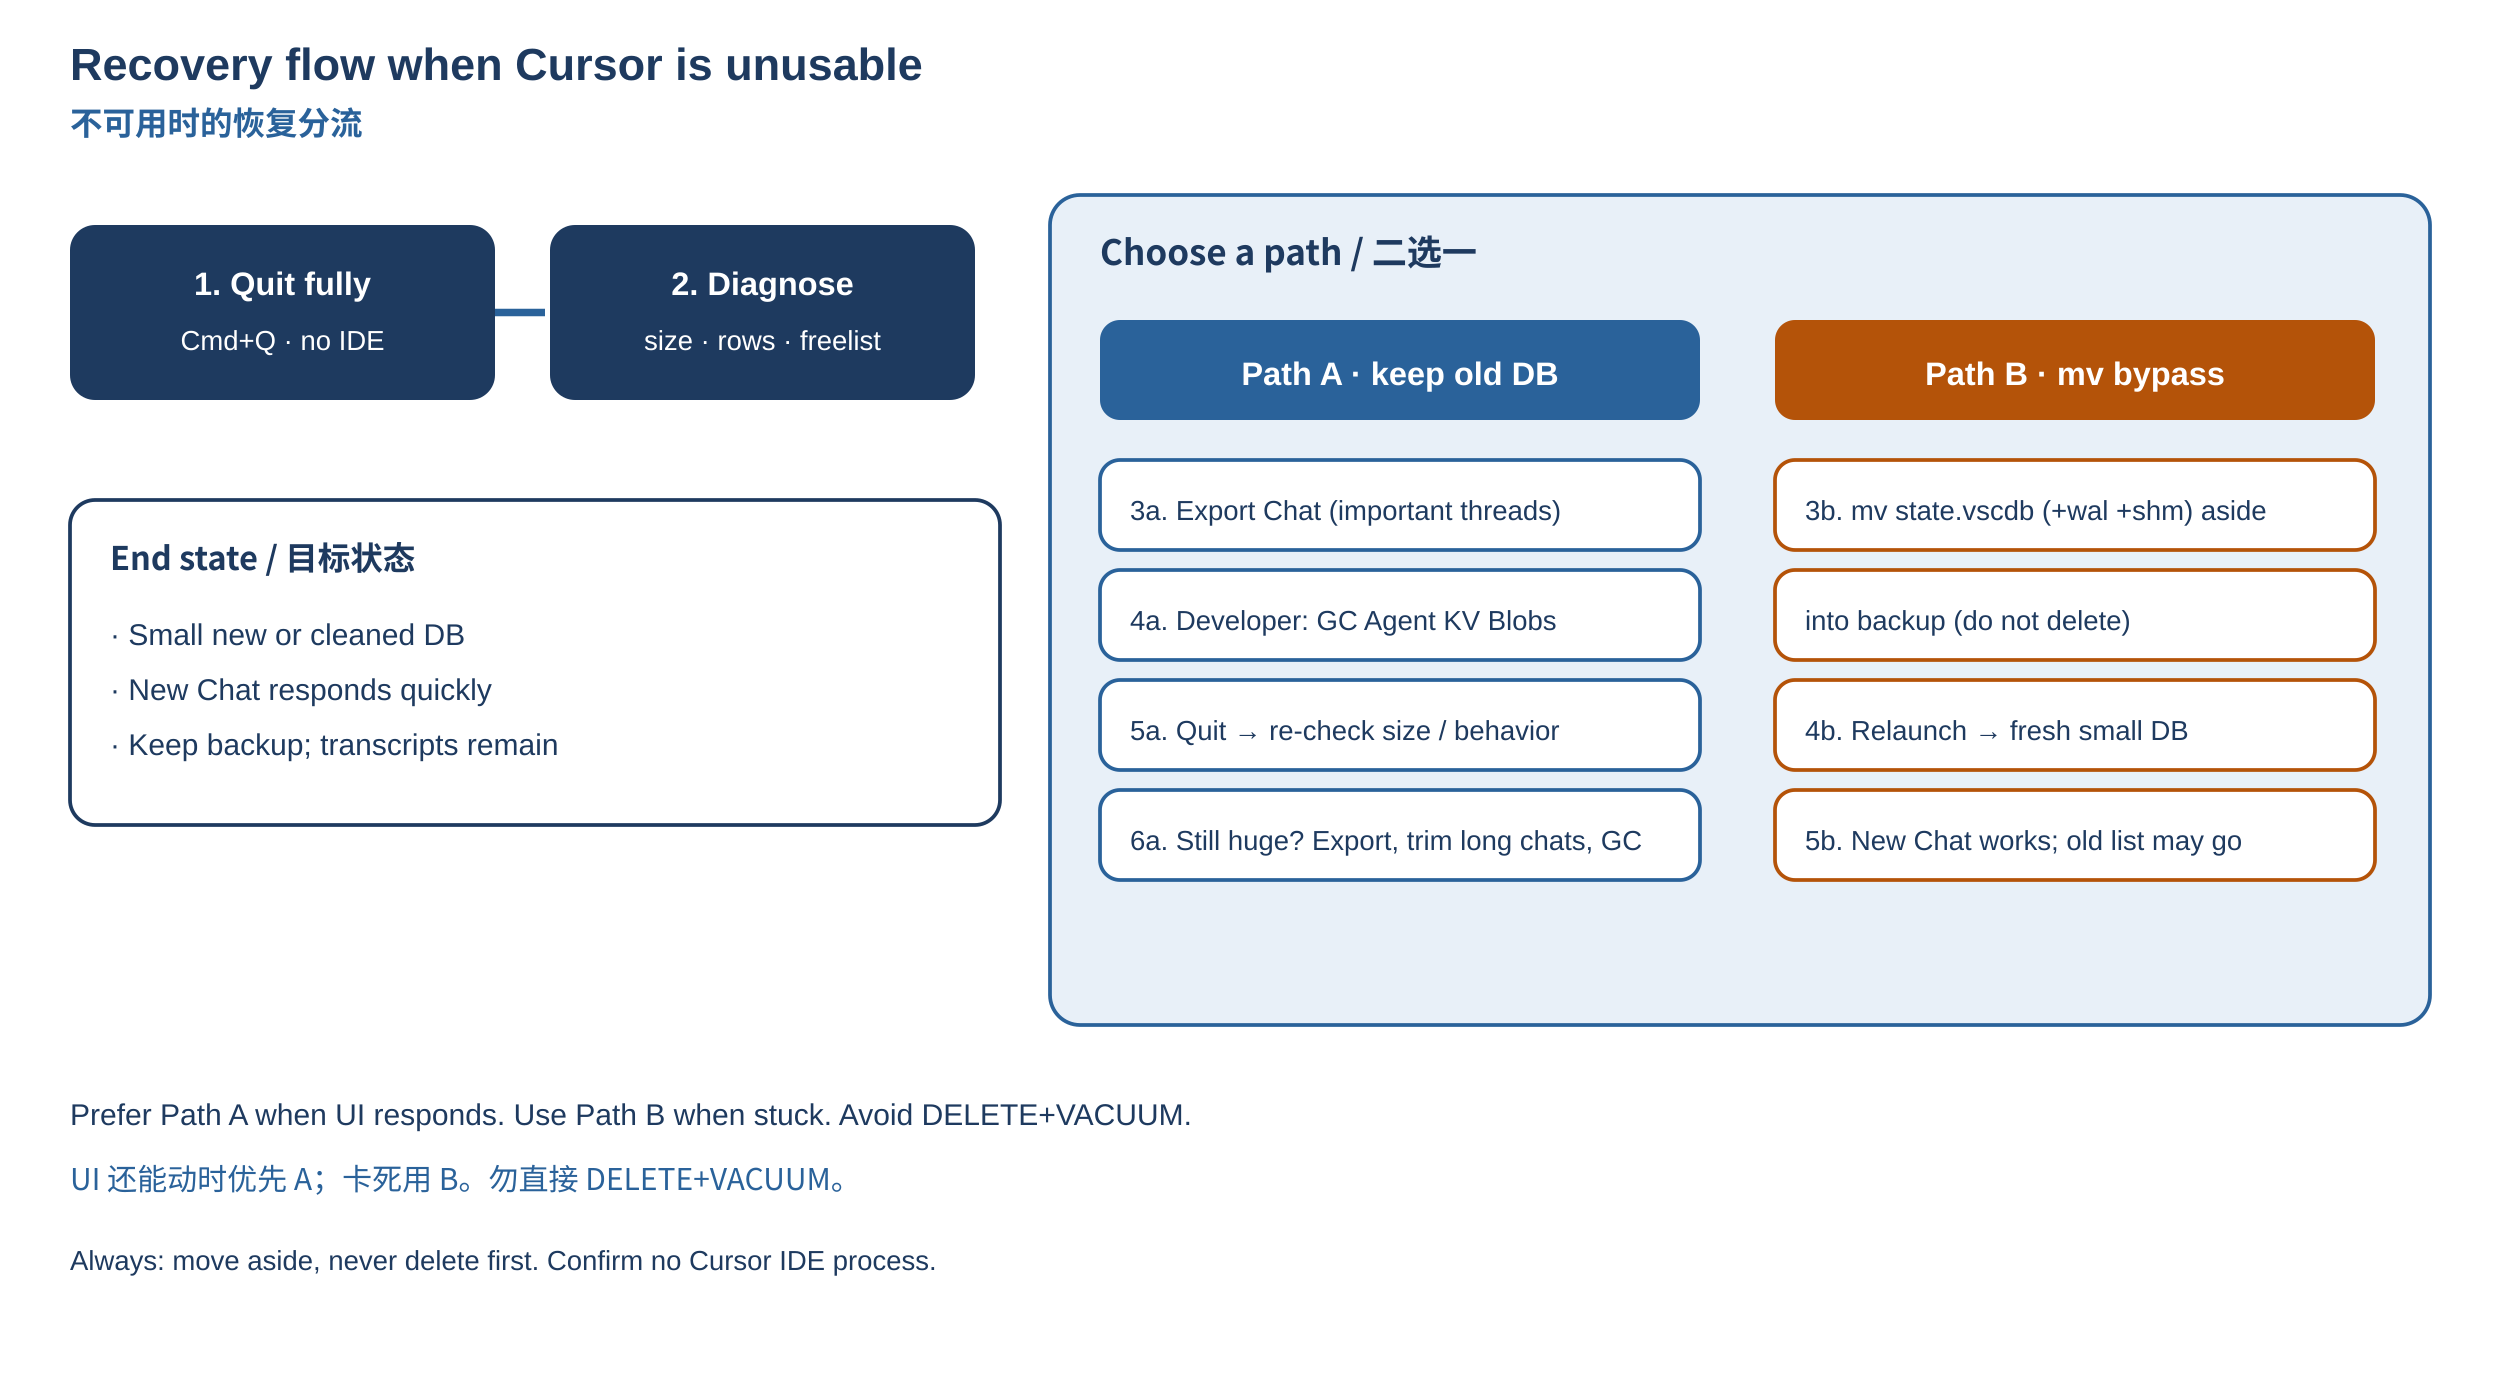
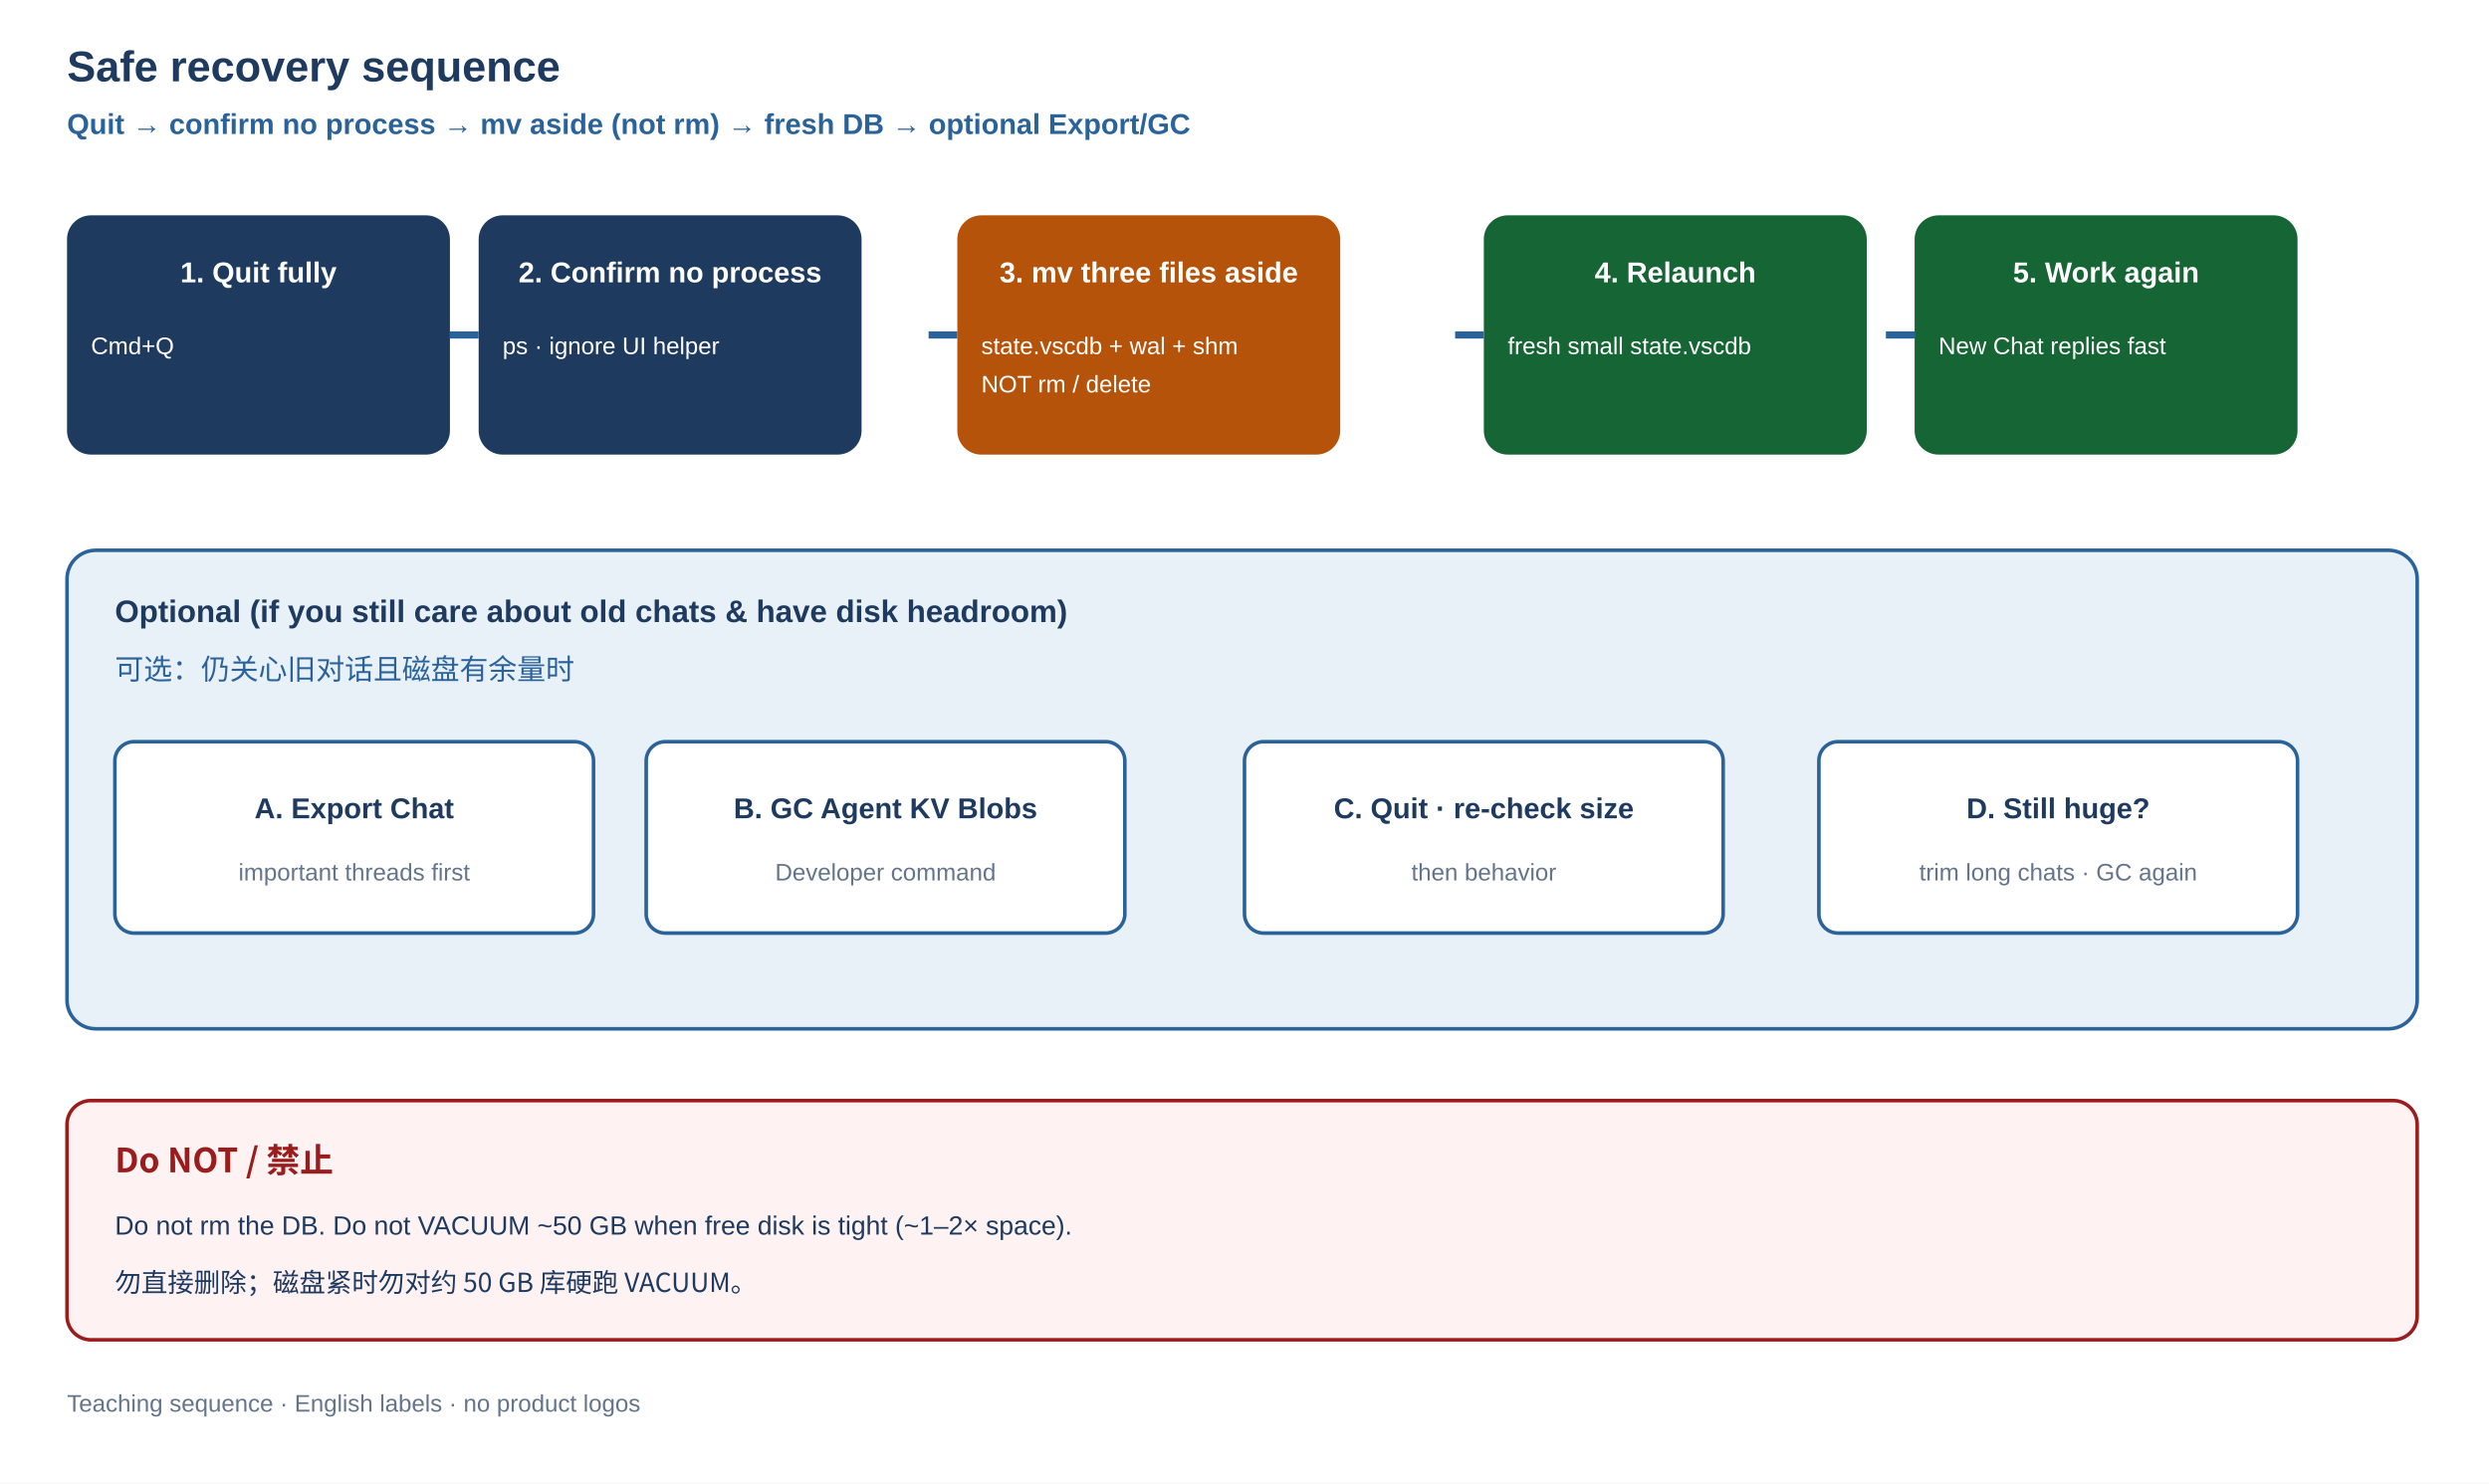
- <svg xmlns="http://www.w3.org/2000/svg" width="1000" height="560" viewBox="0 0 1000 560">
+ <svg xmlns="http://www.w3.org/2000/svg" width="1040" height="620" viewBox="0 0 1040 620">
  <rect width="100%" height="100%" fill="#FFFFFF" />
-   <text x="28" y="32" font-family="Arial, Helvetica, sans-serif" font-size="18" font-weight="bold" fill="#1e3a5f" text-anchor="start">Recovery flow when Cursor is unusable</text>
-   <text x="28" y="54" font-family="Noto Sans CJK SC, Noto Sans SC, Arial, Helvetica, sans-serif" font-size="13" font-weight="bold" fill="#2A629A" text-anchor="start">不可用时的恢复分流</text>
-   <rect x="28" y="90" width="170" height="70" rx="10" fill="#1e3a5f" />
-   <text x="113" y="118" font-family="Arial, Helvetica, sans-serif" font-size="13" font-weight="bold" fill="#FFFFFF" text-anchor="middle">1. Quit fully</text>
-   <text x="113" y="140" font-family="Arial, Helvetica, sans-serif" font-size="11" font-weight="normal" fill="#FFFFFF" text-anchor="middle">Cmd+Q · no IDE</text>
-   <rect x="220" y="90" width="170" height="70" rx="10" fill="#1e3a5f" />
-   <text x="305" y="118" font-family="Arial, Helvetica, sans-serif" font-size="13" font-weight="bold" fill="#FFFFFF" text-anchor="middle">2. Diagnose</text>
-   <text x="305" y="140" font-family="Arial, Helvetica, sans-serif" font-size="11" font-weight="normal" fill="#FFFFFF" text-anchor="middle">size · rows · freelist</text>
-   <line x1="198" y1="125" x2="218" y2="125" stroke="#2A629A" stroke-width="3" />
-   <rect x="420" y="78" width="552" height="332" rx="12" fill="#E8F0F8" stroke="#2A629A" stroke-width="1.5" />
-   <text x="440" y="106" font-family="Noto Sans CJK SC, Noto Sans SC, Arial, Helvetica, sans-serif" font-size="14" font-weight="bold" fill="#1e3a5f" text-anchor="start">Choose a path / 二选一</text>
-   <rect x="440" y="128" width="240" height="40" rx="8" fill="#2A629A" />
-   <text x="560" y="154" font-family="Arial, Helvetica, sans-serif" font-size="13" font-weight="bold" fill="#FFFFFF" text-anchor="middle">Path A · keep old DB</text>
-   <rect x="440" y="184" width="240" height="36" rx="8" fill="#FFFFFF" stroke="#2A629A" stroke-width="1.5" />
-   <text x="452" y="208" font-family="Arial, Helvetica, sans-serif" font-size="11" font-weight="normal" fill="#1e3a5f" text-anchor="start">3a. Export Chat (important threads)</text>
-   <rect x="440" y="228" width="240" height="36" rx="8" fill="#FFFFFF" stroke="#2A629A" stroke-width="1.5" />
-   <text x="452" y="252" font-family="Arial, Helvetica, sans-serif" font-size="11" font-weight="normal" fill="#1e3a5f" text-anchor="start">4a. Developer: GC Agent KV Blobs</text>
-   <rect x="440" y="272" width="240" height="36" rx="8" fill="#FFFFFF" stroke="#2A629A" stroke-width="1.5" />
-   <text x="452" y="296" font-family="Arial, Helvetica, sans-serif" font-size="11" font-weight="normal" fill="#1e3a5f" text-anchor="start">5a. Quit → re-check size / behavior</text>
-   <rect x="440" y="316" width="240" height="36" rx="8" fill="#FFFFFF" stroke="#2A629A" stroke-width="1.5" />
-   <text x="452" y="340" font-family="Arial, Helvetica, sans-serif" font-size="11" font-weight="normal" fill="#1e3a5f" text-anchor="start">6a. Still huge? Export, trim long chats, GC</text>
-   <rect x="710" y="128" width="240" height="40" rx="8" fill="#B45309" />
-   <text x="830" y="154" font-family="Arial, Helvetica, sans-serif" font-size="13" font-weight="bold" fill="#FFFFFF" text-anchor="middle">Path B · mv bypass</text>
-   <rect x="710" y="184" width="240" height="36" rx="8" fill="#FFFFFF" stroke="#B45309" stroke-width="1.5" />
-   <text x="722" y="208" font-family="Arial, Helvetica, sans-serif" font-size="11" font-weight="normal" fill="#1e3a5f" text-anchor="start">3b. mv state.vscdb (+wal +shm) aside</text>
-   <rect x="710" y="228" width="240" height="36" rx="8" fill="#FFFFFF" stroke="#B45309" stroke-width="1.5" />
-   <text x="722" y="252" font-family="Arial, Helvetica, sans-serif" font-size="11" font-weight="normal" fill="#1e3a5f" text-anchor="start">    into backup (do not delete)</text>
-   <rect x="710" y="272" width="240" height="36" rx="8" fill="#FFFFFF" stroke="#B45309" stroke-width="1.5" />
-   <text x="722" y="296" font-family="Arial, Helvetica, sans-serif" font-size="11" font-weight="normal" fill="#1e3a5f" text-anchor="start">4b. Relaunch → fresh small DB</text>
-   <rect x="710" y="316" width="240" height="36" rx="8" fill="#FFFFFF" stroke="#B45309" stroke-width="1.5" />
-   <text x="722" y="340" font-family="Arial, Helvetica, sans-serif" font-size="11" font-weight="normal" fill="#1e3a5f" text-anchor="start">5b. New Chat works; old list may go</text>
-   <rect x="28" y="200" width="372" height="130" rx="10" fill="#FFFFFF" stroke="#1e3a5f" stroke-width="1.5" />
-   <text x="44" y="228" font-family="Noto Sans CJK SC, Noto Sans SC, Arial, Helvetica, sans-serif" font-size="13" font-weight="bold" fill="#1e3a5f" text-anchor="start">End state / 目标状态</text>
-   <text x="44" y="258" font-family="Arial, Helvetica, sans-serif" font-size="12" font-weight="normal" fill="#1e3a5f" text-anchor="start">· Small new or cleaned DB</text>
-   <text x="44" y="280" font-family="Arial, Helvetica, sans-serif" font-size="12" font-weight="normal" fill="#1e3a5f" text-anchor="start">· New Chat responds quickly</text>
-   <text x="44" y="302" font-family="Arial, Helvetica, sans-serif" font-size="12" font-weight="normal" fill="#1e3a5f" text-anchor="start">· Keep backup; transcripts remain</text>
-   <text x="28" y="450" font-family="Arial, Helvetica, sans-serif" font-size="12" font-weight="normal" fill="#1e3a5f" text-anchor="start">Prefer Path A when UI responds. Use Path B when stuck. Avoid DELETE+VACUUM.</text>
-   <text x="28" y="476" font-family="Noto Sans CJK SC, Noto Sans SC, Arial, Helvetica, sans-serif" font-size="12" font-weight="normal" fill="#2A629A" text-anchor="start">UI 还能动时优先 A；卡死用 B。勿直接 DELETE+VACUUM。</text>
-   <text x="28" y="508" font-family="Arial, Helvetica, sans-serif" font-size="11" font-weight="normal" fill="#1e3a5f" text-anchor="start">Always: move aside, never delete first. Confirm no Cursor IDE process.</text>
+   <text x="28" y="34" font-family="Arial, Helvetica, sans-serif" font-size="18" font-weight="bold" fill="#1e3a5f" text-anchor="start">Safe recovery sequence</text>
+   <text x="28" y="56" font-family="Arial, Helvetica, sans-serif" font-size="12" font-weight="bold" fill="#2A629A" text-anchor="start">Quit → confirm no process → mv aside (not rm) → fresh DB → optional Export/GC</text>
+   <rect x="28" y="90" width="160" height="100" rx="10" fill="#1e3a5f" />
+   <text x="108" y="118" font-family="Arial, Helvetica, sans-serif" font-size="12" font-weight="bold" fill="#FFFFFF" text-anchor="middle">1. Quit fully</text>
+   <text x="38" y="148" font-family="Arial, Helvetica, sans-serif" font-size="10" font-weight="normal" fill="#FFFFFF" text-anchor="start">Cmd+Q</text>
+   <rect x="200" y="90" width="160" height="100" rx="10" fill="#1e3a5f" />
+   <text x="280" y="118" font-family="Arial, Helvetica, sans-serif" font-size="12" font-weight="bold" fill="#FFFFFF" text-anchor="middle">2. Confirm no process</text>
+   <text x="210" y="148" font-family="Arial, Helvetica, sans-serif" font-size="10" font-weight="normal" fill="#FFFFFF" text-anchor="start">ps · ignore UI helper</text>
+   <rect x="400" y="90" width="160" height="100" rx="10" fill="#B45309" />
+   <text x="480" y="118" font-family="Arial, Helvetica, sans-serif" font-size="12" font-weight="bold" fill="#FFFFFF" text-anchor="middle">3. mv three files aside</text>
+   <text x="410" y="148" font-family="Arial, Helvetica, sans-serif" font-size="10" font-weight="normal" fill="#FFFFFF" text-anchor="start">state.vscdb + wal + shm</text>
+   <text x="410" y="164" font-family="Arial, Helvetica, sans-serif" font-size="10" font-weight="normal" fill="#FFFFFF" text-anchor="start">NOT rm / delete</text>
+   <rect x="620" y="90" width="160" height="100" rx="10" fill="#166534" />
+   <text x="700" y="118" font-family="Arial, Helvetica, sans-serif" font-size="12" font-weight="bold" fill="#FFFFFF" text-anchor="middle">4. Relaunch</text>
+   <text x="630" y="148" font-family="Arial, Helvetica, sans-serif" font-size="10" font-weight="normal" fill="#FFFFFF" text-anchor="start">fresh small state.vscdb</text>
+   <rect x="800" y="90" width="160" height="100" rx="10" fill="#166534" />
+   <text x="880" y="118" font-family="Arial, Helvetica, sans-serif" font-size="12" font-weight="bold" fill="#FFFFFF" text-anchor="middle">5. Work again</text>
+   <text x="810" y="148" font-family="Arial, Helvetica, sans-serif" font-size="10" font-weight="normal" fill="#FFFFFF" text-anchor="start">New Chat replies fast</text>
+   <line x1="188" y1="140" x2="200" y2="140" stroke="#2A629A" stroke-width="3" />
+   <line x1="388" y1="140" x2="400" y2="140" stroke="#2A629A" stroke-width="3" />
+   <line x1="608" y1="140" x2="620" y2="140" stroke="#2A629A" stroke-width="3" />
+   <line x1="788" y1="140" x2="800" y2="140" stroke="#2A629A" stroke-width="3" />
+   <rect x="28" y="230" width="982" height="200" rx="12" fill="#E8F0F8" stroke="#2A629A" stroke-width="1.5" />
+   <text x="48" y="260" font-family="Arial, Helvetica, sans-serif" font-size="13" font-weight="bold" fill="#1e3a5f" text-anchor="start">Optional (if you still care about old chats &amp; have disk headroom)</text>
+   <text x="48" y="284" font-family="Noto Sans CJK SC, Arial, sans-serif" font-size="12" font-weight="normal" fill="#2A629A" text-anchor="start">可选：仍关心旧对话且磁盘有余量时</text>
+   <rect x="48" y="310" width="200" height="80" rx="8" fill="#FFFFFF" stroke="#2A629A" stroke-width="1.5" />
+   <text x="148" y="342" font-family="Arial, Helvetica, sans-serif" font-size="12" font-weight="bold" fill="#1e3a5f" text-anchor="middle">A. Export Chat</text>
+   <text x="148" y="368" font-family="Arial, Helvetica, sans-serif" font-size="10" font-weight="normal" fill="#64748B" text-anchor="middle">important threads first</text>
+   <rect x="270" y="310" width="200" height="80" rx="8" fill="#FFFFFF" stroke="#2A629A" stroke-width="1.5" />
+   <text x="370" y="342" font-family="Arial, Helvetica, sans-serif" font-size="12" font-weight="bold" fill="#1e3a5f" text-anchor="middle">B. GC Agent KV Blobs</text>
+   <text x="370" y="368" font-family="Arial, Helvetica, sans-serif" font-size="10" font-weight="normal" fill="#64748B" text-anchor="middle">Developer command</text>
+   <rect x="520" y="310" width="200" height="80" rx="8" fill="#FFFFFF" stroke="#2A629A" stroke-width="1.5" />
+   <text x="620" y="342" font-family="Arial, Helvetica, sans-serif" font-size="12" font-weight="bold" fill="#1e3a5f" text-anchor="middle">C. Quit · re-check size</text>
+   <text x="620" y="368" font-family="Arial, Helvetica, sans-serif" font-size="10" font-weight="normal" fill="#64748B" text-anchor="middle">then behavior</text>
+   <rect x="760" y="310" width="200" height="80" rx="8" fill="#FFFFFF" stroke="#2A629A" stroke-width="1.5" />
+   <text x="860" y="342" font-family="Arial, Helvetica, sans-serif" font-size="12" font-weight="bold" fill="#1e3a5f" text-anchor="middle">D. Still huge?</text>
+   <text x="860" y="368" font-family="Arial, Helvetica, sans-serif" font-size="10" font-weight="normal" fill="#64748B" text-anchor="middle">trim long chats · GC again</text>
+   <rect x="28" y="460" width="982" height="100" rx="10" fill="#FEF2F2" stroke="#9B1C1C" stroke-width="1.5" />
+   <text x="48" y="490" font-family="Noto Sans CJK SC, Arial, sans-serif" font-size="14" font-weight="bold" fill="#9B1C1C" text-anchor="start">Do NOT / 禁止</text>
+   <text x="48" y="516" font-family="Arial, Helvetica, sans-serif" font-size="11" font-weight="normal" fill="#1e3a5f" text-anchor="start">Do not rm the DB. Do not VACUUM ~50 GB when free disk is tight (~1–2× space).</text>
+   <text x="48" y="540" font-family="Noto Sans CJK SC, Arial, sans-serif" font-size="11" font-weight="normal" fill="#1e3a5f" text-anchor="start">勿直接删除；磁盘紧时勿对约 50 GB 库硬跑 VACUUM。</text>
+   <text x="28" y="590" font-family="Arial, Helvetica, sans-serif" font-size="10" font-weight="normal" fill="#64748B" text-anchor="start">Teaching sequence · English labels · no product logos</text>
</svg>
